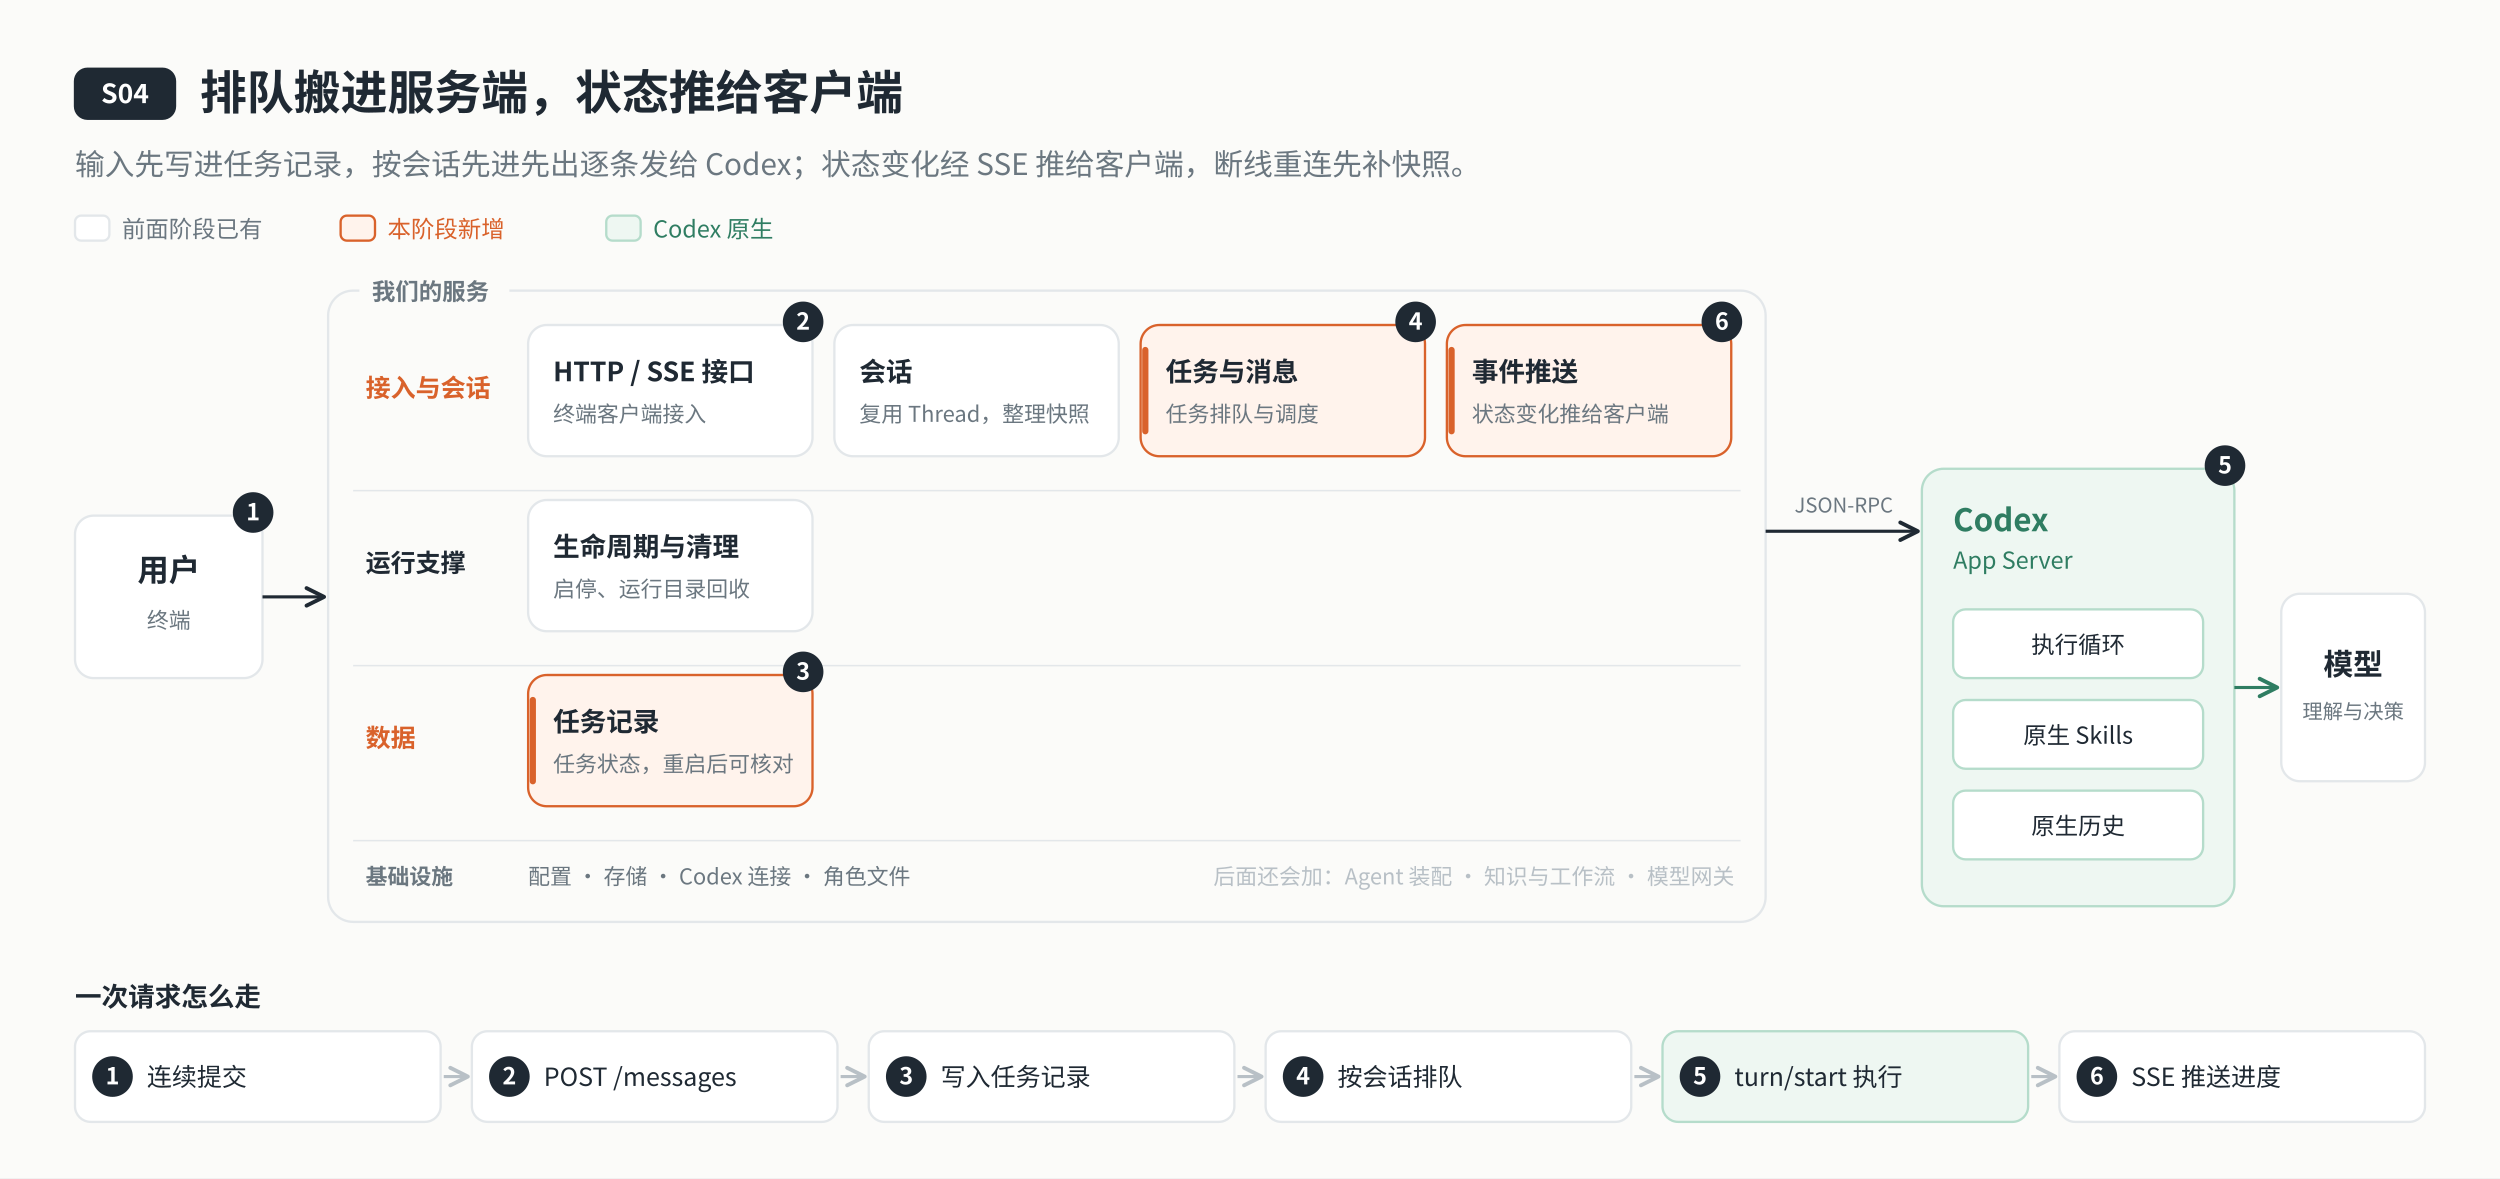
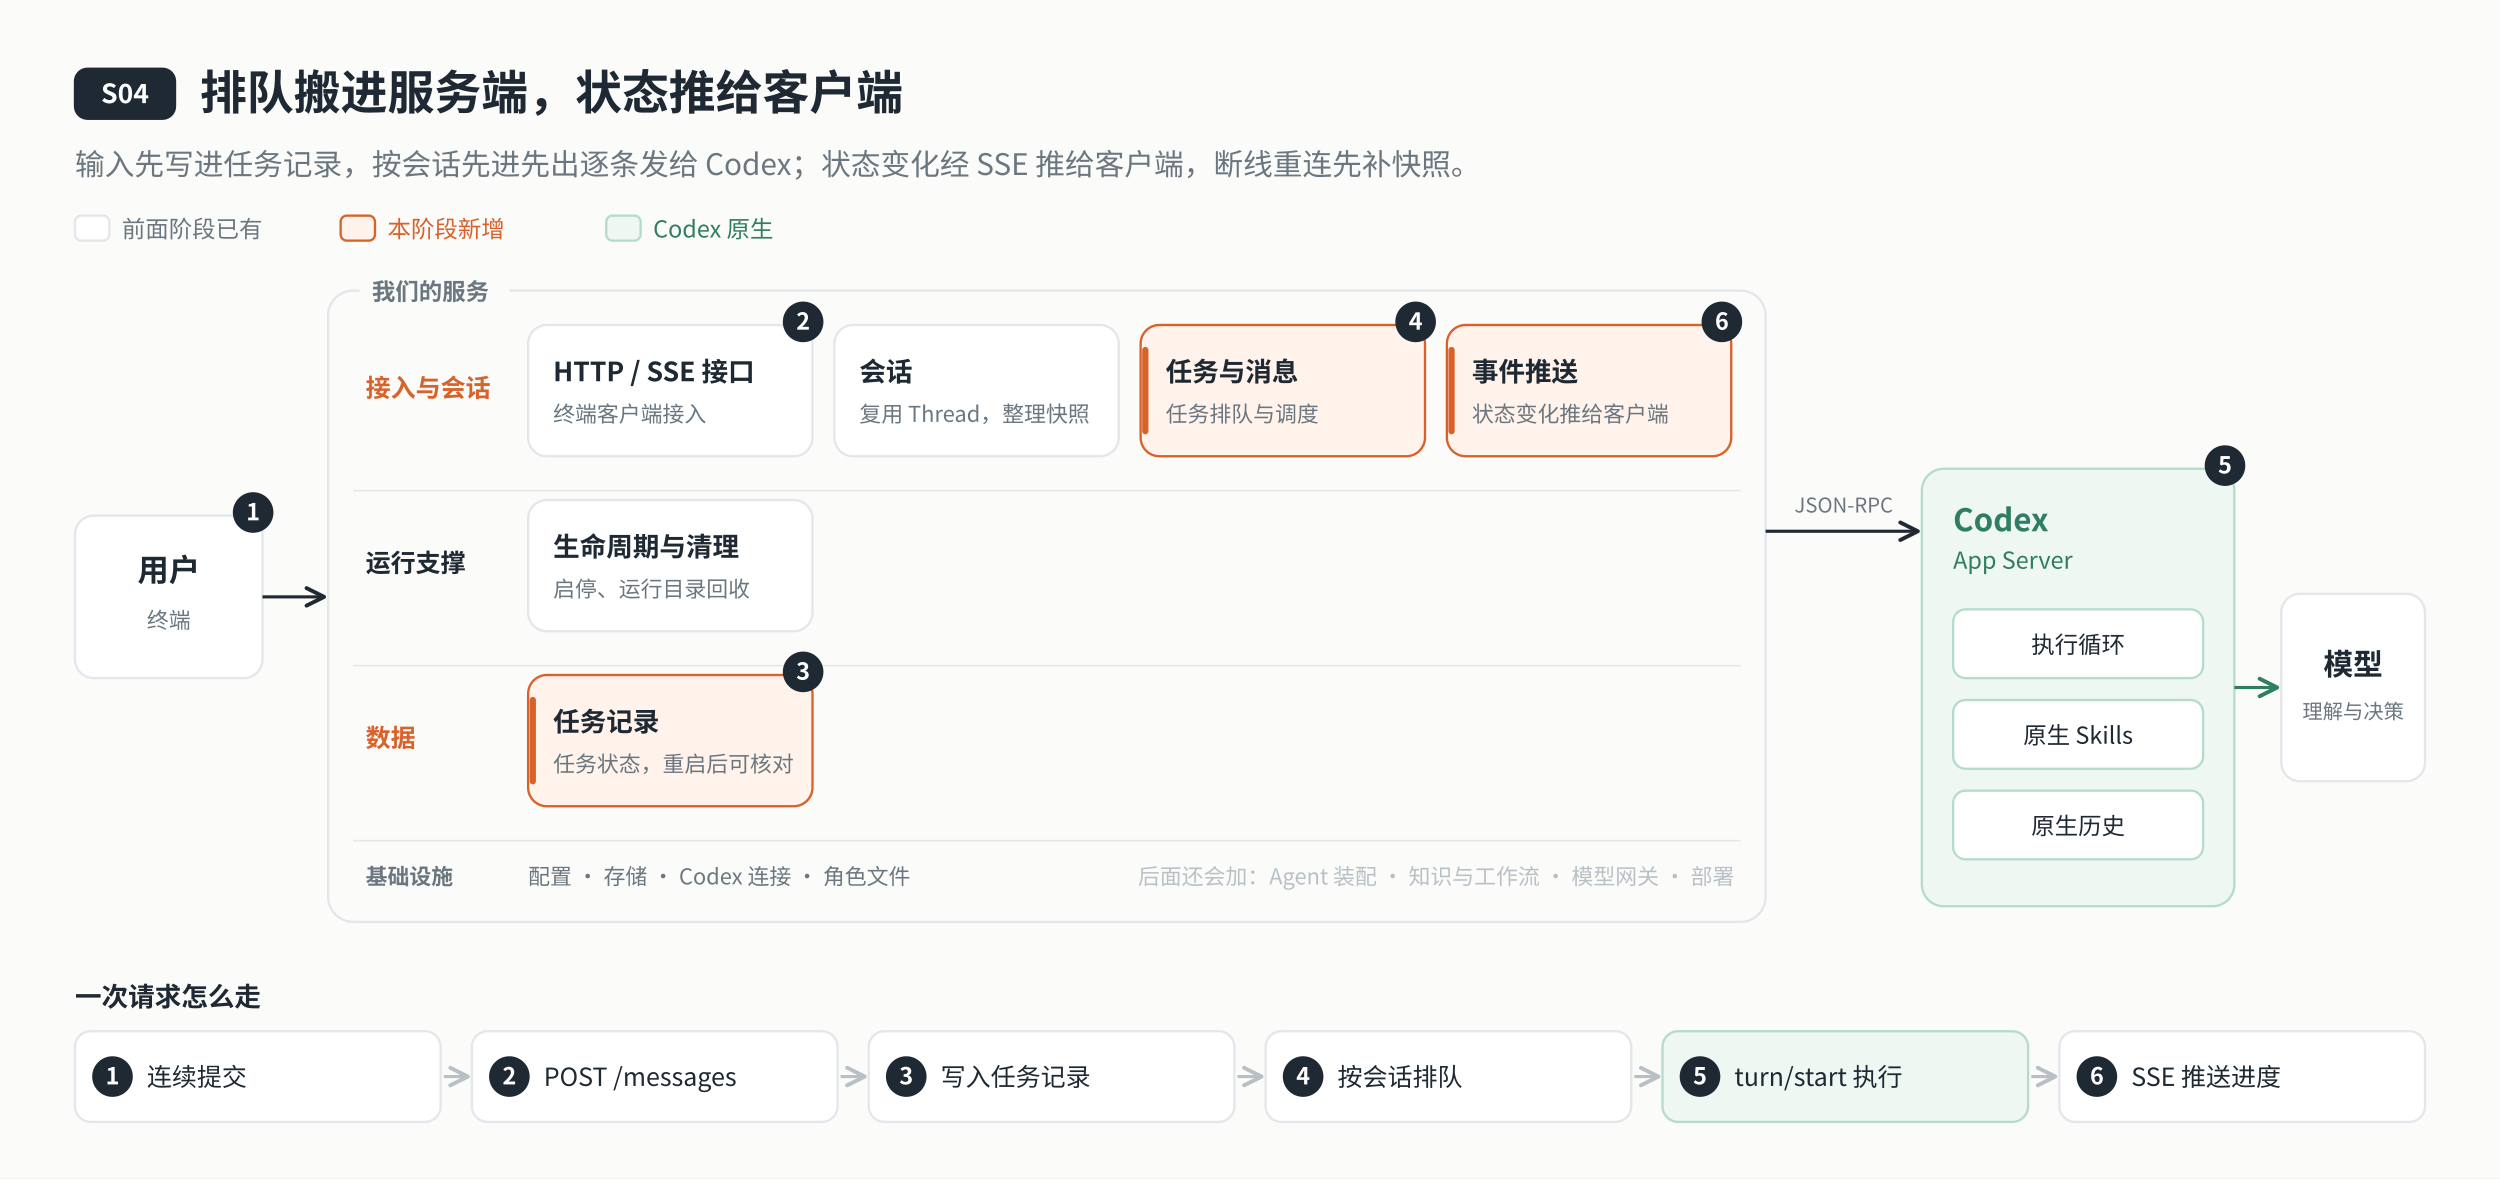
<svg xmlns="http://www.w3.org/2000/svg" width="1600" height="754" viewBox="0 0 1600 754" role="img" aria-labelledby="title desc">
  <defs>
    <marker id="mB8C0C6" viewBox="0 0 10 10" refX="8" refY="5" markerWidth="7" markerHeight="7" orient="auto-start-reverse">
      <path d="M1 1 L9 5 L1 9" fill="none" stroke="#B8C0C6" stroke-width="1.8" stroke-linecap="round" stroke-linejoin="round" />
    </marker>
    <marker id="m1F2933" viewBox="0 0 10 10" refX="8" refY="5" markerWidth="7" markerHeight="7" orient="auto-start-reverse">
      <path d="M1 1 L9 5 L1 9" fill="none" stroke="#1F2933" stroke-width="1.8" stroke-linecap="round" stroke-linejoin="round" />
    </marker>
    <marker id="m2F7D62" viewBox="0 0 10 10" refX="8" refY="5" markerWidth="7" markerHeight="7" orient="auto-start-reverse">
      <path d="M1 1 L9 5 L1 9" fill="none" stroke="#2F7D62" stroke-width="1.8" stroke-linecap="round" stroke-linejoin="round" />
    </marker>
  </defs>
  <g font-family="PingFang SC, Microsoft YaHei, Noto Sans CJK SC, sans-serif">
    <rect x="0" y="0" width="1600" height="754" fill="#FBFBF9" />
    <rect x="48" y="44" width="64" height="32" rx="8" fill="#1F2933" stroke="#1F2933" stroke-width="1.5" />
    <text x="80" y="66" font-size="17" fill="#fff" font-weight="700" text-anchor="middle">S04</text>
    <text x="128" y="70" font-size="30" fill="#1F2933" font-weight="700" text-anchor="start">排队搬进服务端，状态推给客户端</text>
    <text x="48" y="112" font-size="19" fill="#6B7780" font-weight="400" text-anchor="start">输入先写进任务记录，按会话先进先出逐条发给 Codex；状态变化经 SSE 推给客户端，断线重连先补快照。</text>
    <rect x="48" y="138" width="22" height="16" rx="4" fill="#FFFFFF" stroke="#E3E7EA" stroke-width="1.5" />
    <text x="78" y="152" font-size="15" fill="#6B7780" font-weight="400" text-anchor="start">前面阶段已有</text>
    <rect x="218" y="138" width="22" height="16" rx="4" fill="#FFF3EC" stroke="#D9622B" stroke-width="1.5" />
    <text x="248" y="152" font-size="15" fill="#D9622B" font-weight="400" text-anchor="start">本阶段新增</text>
    <rect x="388" y="138" width="22" height="16" rx="4" fill="#EEF7F2" stroke="#B5DCCB" stroke-width="1.5" />
    <text x="418" y="152" font-size="15" fill="#2F7D62" font-weight="400" text-anchor="start">Codex 原生</text>
    <rect x="48" y="330" width="120" height="104" rx="12" fill="#FFFFFF" stroke="#E3E7EA" stroke-width="1.5" />
    <text x="108" y="372" font-size="20" fill="#1F2933" font-weight="600" text-anchor="middle">用户</text>
    <text x="108" y="402" font-size="14" fill="#6B7780" font-weight="400" text-anchor="middle">终端</text>
    <rect x="210" y="186" width="920" height="404" rx="16" fill="none" stroke="#E3E7EA" stroke-width="1.5" />
    <rect x="230" y="175" width="96" height="22" fill="#FBFBF9" />
    <text x="238" y="192" font-size="15" fill="#6B7780" font-weight="600" text-anchor="start">我们的服务</text>
    <text x="234" y="254" font-size="16" fill="#D9622B" font-weight="600" text-anchor="start">接入与会话</text>
    <rect x="338" y="208" width="182" height="84" rx="12" fill="#FFFFFF" stroke="#E3E7EA" stroke-width="1.5" />
    <text x="354" y="244" font-size="17" fill="#1F2933" font-weight="600" text-anchor="start">HTTP / SSE 接口</text>
    <text x="354" y="270" font-size="14" fill="#6B7780" font-weight="400" text-anchor="start">终端客户端接入</text>
    <rect x="534" y="208" width="182" height="84" rx="12" fill="#FFFFFF" stroke="#E3E7EA" stroke-width="1.5" />
    <text x="550" y="244" font-size="17" fill="#1F2933" font-weight="600" text-anchor="start">会话</text>
    <text x="550" y="270" font-size="14" fill="#6B7780" font-weight="400" text-anchor="start">复用 Thread，整理快照</text>
    <rect x="730" y="208" width="182" height="84" rx="12" fill="#FFF3EC" stroke="#D9622B" stroke-width="1.5" />
    <rect x="731" y="222" width="4" height="56" rx="2" fill="#D9622B" />
    <text x="746" y="244" font-size="17" fill="#1F2933" font-weight="600" text-anchor="start">任务与消息</text>
    <text x="746" y="270" font-size="14" fill="#6B7780" font-weight="400" text-anchor="start">任务排队与调度</text>
    <rect x="926" y="208" width="182" height="84" rx="12" fill="#FFF3EC" stroke="#D9622B" stroke-width="1.5" />
    <rect x="927" y="222" width="4" height="56" rx="2" fill="#D9622B" />
    <text x="942" y="244" font-size="17" fill="#1F2933" font-weight="600" text-anchor="start">事件推送</text>
    <text x="942" y="270" font-size="14" fill="#6B7780" font-weight="400" text-anchor="start">状态变化推给客户端</text>
    <text x="234" y="366" font-size="16" fill="#1F2933" font-weight="600" text-anchor="start">运行支撑</text>
    <line x1="226" y1="314" x2="1114" y2="314" stroke="#E3E7EA" stroke-width="1" />
    <rect x="338" y="320" width="182" height="84" rx="12" fill="#FFFFFF" stroke="#E3E7EA" stroke-width="1.5" />
    <text x="354" y="356" font-size="17" fill="#1F2933" font-weight="600" text-anchor="start">生命周期与清理</text>
    <text x="354" y="382" font-size="14" fill="#6B7780" font-weight="400" text-anchor="start">启停、运行目录回收</text>
    <text x="234" y="478" font-size="16" fill="#D9622B" font-weight="600" text-anchor="start">数据</text>
    <line x1="226" y1="426" x2="1114" y2="426" stroke="#E3E7EA" stroke-width="1" />
    <rect x="338" y="432" width="182" height="84" rx="12" fill="#FFF3EC" stroke="#D9622B" stroke-width="1.5" />
    <rect x="339" y="446" width="4" height="56" rx="2" fill="#D9622B" />
    <text x="354" y="468" font-size="17" fill="#1F2933" font-weight="600" text-anchor="start">任务记录</text>
    <text x="354" y="494" font-size="14" fill="#6B7780" font-weight="400" text-anchor="start">任务状态，重启后可核对</text>
    <line x1="226" y1="538" x2="1114" y2="538" stroke="#E3E7EA" stroke-width="1" />
    <text x="234" y="566" font-size="14" fill="#6B7780" font-weight="600" text-anchor="start">基础设施</text>
    <text x="338" y="566" font-size="14" fill="#6B7780" font-weight="400" text-anchor="start">配置 · 存储 · Codex 连接 · 角色文件</text>
-     <text x="1110" y="566" font-size="14" fill="#B8C0C6" font-weight="400" text-anchor="end">后面还会加：Agent 装配 · 知识与工作流 · 模型网关</text>
+     <text x="1110" y="566" font-size="14" fill="#B8C0C6" font-weight="400" text-anchor="end">后面还会加：Agent 装配 · 知识与工作流 · 模型网关 · 部署</text>
    <rect x="1230" y="300" width="200" height="280" rx="14" fill="#EEF7F2" stroke="#B5DCCB" stroke-width="1.5" />
    <text x="1250" y="340" font-size="20" fill="#2F7D62" font-weight="700" text-anchor="start">Codex</text>
    <text x="1250" y="364" font-size="15" fill="#2F7D62" font-weight="400" text-anchor="start">App Server</text>
    <rect x="1250" y="390" width="160" height="44" rx="8" fill="#FFFFFF" stroke="#B5DCCB" stroke-width="1.5" />
    <text x="1330" y="418" font-size="15" fill="#1F2933" font-weight="500" text-anchor="middle">执行循环</text>
    <rect x="1250" y="448" width="160" height="44" rx="8" fill="#FFFFFF" stroke="#B5DCCB" stroke-width="1.5" />
    <text x="1330" y="476" font-size="15" fill="#1F2933" font-weight="500" text-anchor="middle">原生 Skills</text>
    <rect x="1250" y="506" width="160" height="44" rx="8" fill="#FFFFFF" stroke="#B5DCCB" stroke-width="1.5" />
    <text x="1330" y="534" font-size="15" fill="#1F2933" font-weight="500" text-anchor="middle">原生历史</text>
    <rect x="1460" y="380" width="92" height="120" rx="12" fill="#FFFFFF" stroke="#E3E7EA" stroke-width="1.5" />
    <text x="1506" y="432" font-size="19" fill="#1F2933" font-weight="600" text-anchor="middle">模型</text>
    <text x="1506" y="460" font-size="13" fill="#6B7780" font-weight="400" text-anchor="middle">理解与决策</text>
    <path d="M168,382 L206,382" fill="none" stroke="#1F2933" stroke-width="2" marker-end="url(#m1F2933)" />
    <path d="M1130,340 L1226,340" fill="none" stroke="#1F2933" stroke-width="2" marker-end="url(#m1F2933)" />
    <text x="1180" y="328" font-size="13" fill="#6B7780" font-weight="500" text-anchor="middle">JSON-RPC</text>
    <path d="M1430,440 L1456,440" fill="none" stroke="#2F7D62" stroke-width="2" marker-end="url(#m2F7D62)" />
    <circle cx="162" cy="328" r="13" fill="#1F2933" />
    <text x="162" y="333" font-size="15" fill="#fff" font-weight="700" text-anchor="middle">1</text>
    <circle cx="514" cy="206" r="13" fill="#1F2933" />
    <text x="514" y="211" font-size="15" fill="#fff" font-weight="700" text-anchor="middle">2</text>
    <circle cx="514" cy="430" r="13" fill="#1F2933" />
    <text x="514" y="435" font-size="15" fill="#fff" font-weight="700" text-anchor="middle">3</text>
    <circle cx="906" cy="206" r="13" fill="#1F2933" />
    <text x="906" y="211" font-size="15" fill="#fff" font-weight="700" text-anchor="middle">4</text>
    <circle cx="1424" cy="298" r="13" fill="#1F2933" />
    <text x="1424" y="303" font-size="15" fill="#fff" font-weight="700" text-anchor="middle">5</text>
    <circle cx="1102" cy="206" r="13" fill="#1F2933" />
    <text x="1102" y="211" font-size="15" fill="#fff" font-weight="700" text-anchor="middle">6</text>
    <text x="48" y="644" font-size="17" fill="#1F2933" font-weight="700" text-anchor="start">一次请求怎么走</text>
    <rect x="48" y="660" width="234" height="58" rx="10" fill="#FFFFFF" stroke="#E3E7EA" stroke-width="1.5" />
    <circle cx="72" cy="689" r="13" fill="#1F2933" />
    <text x="72" y="694" font-size="15" fill="#fff" font-weight="700" text-anchor="middle">1</text>
    <text x="94" y="695" font-size="16" fill="#1F2933" font-weight="500" text-anchor="start">连续提交</text>
    <path d="M284,689 L298,689" fill="none" stroke="#B8C0C6" stroke-width="2" marker-end="url(#mB8C0C6)" />
    <rect x="302" y="660" width="234" height="58" rx="10" fill="#FFFFFF" stroke="#E3E7EA" stroke-width="1.5" />
    <circle cx="326" cy="689" r="13" fill="#1F2933" />
    <text x="326" y="694" font-size="15" fill="#fff" font-weight="700" text-anchor="middle">2</text>
    <text x="348" y="695" font-size="16" fill="#1F2933" font-weight="500" text-anchor="start">POST /messages</text>
    <path d="M538,689 L552,689" fill="none" stroke="#B8C0C6" stroke-width="2" marker-end="url(#mB8C0C6)" />
    <rect x="556" y="660" width="234" height="58" rx="10" fill="#FFFFFF" stroke="#E3E7EA" stroke-width="1.5" />
    <circle cx="580" cy="689" r="13" fill="#1F2933" />
    <text x="580" y="694" font-size="15" fill="#fff" font-weight="700" text-anchor="middle">3</text>
    <text x="602" y="695" font-size="16" fill="#1F2933" font-weight="500" text-anchor="start">写入任务记录</text>
    <path d="M792,689 L806,689" fill="none" stroke="#B8C0C6" stroke-width="2" marker-end="url(#mB8C0C6)" />
    <rect x="810" y="660" width="234" height="58" rx="10" fill="#FFFFFF" stroke="#E3E7EA" stroke-width="1.5" />
    <circle cx="834" cy="689" r="13" fill="#1F2933" />
    <text x="834" y="694" font-size="15" fill="#fff" font-weight="700" text-anchor="middle">4</text>
    <text x="856" y="695" font-size="16" fill="#1F2933" font-weight="500" text-anchor="start">按会话排队</text>
    <path d="M1046,689 L1060,689" fill="none" stroke="#B8C0C6" stroke-width="2" marker-end="url(#mB8C0C6)" />
    <rect x="1064" y="660" width="234" height="58" rx="10" fill="#EEF7F2" stroke="#B5DCCB" stroke-width="1.5" />
    <circle cx="1088" cy="689" r="13" fill="#1F2933" />
    <text x="1088" y="694" font-size="15" fill="#fff" font-weight="700" text-anchor="middle">5</text>
    <text x="1110" y="695" font-size="16" fill="#1F2933" font-weight="500" text-anchor="start">turn/start 执行</text>
    <path d="M1300,689 L1314,689" fill="none" stroke="#B8C0C6" stroke-width="2" marker-end="url(#mB8C0C6)" />
    <rect x="1318" y="660" width="234" height="58" rx="10" fill="#FFFFFF" stroke="#E3E7EA" stroke-width="1.5" />
    <circle cx="1342" cy="689" r="13" fill="#1F2933" />
    <text x="1342" y="694" font-size="15" fill="#fff" font-weight="700" text-anchor="middle">6</text>
    <text x="1364" y="695" font-size="16" fill="#1F2933" font-weight="500" text-anchor="start">SSE 推送进度</text>
  </g>
</svg>
